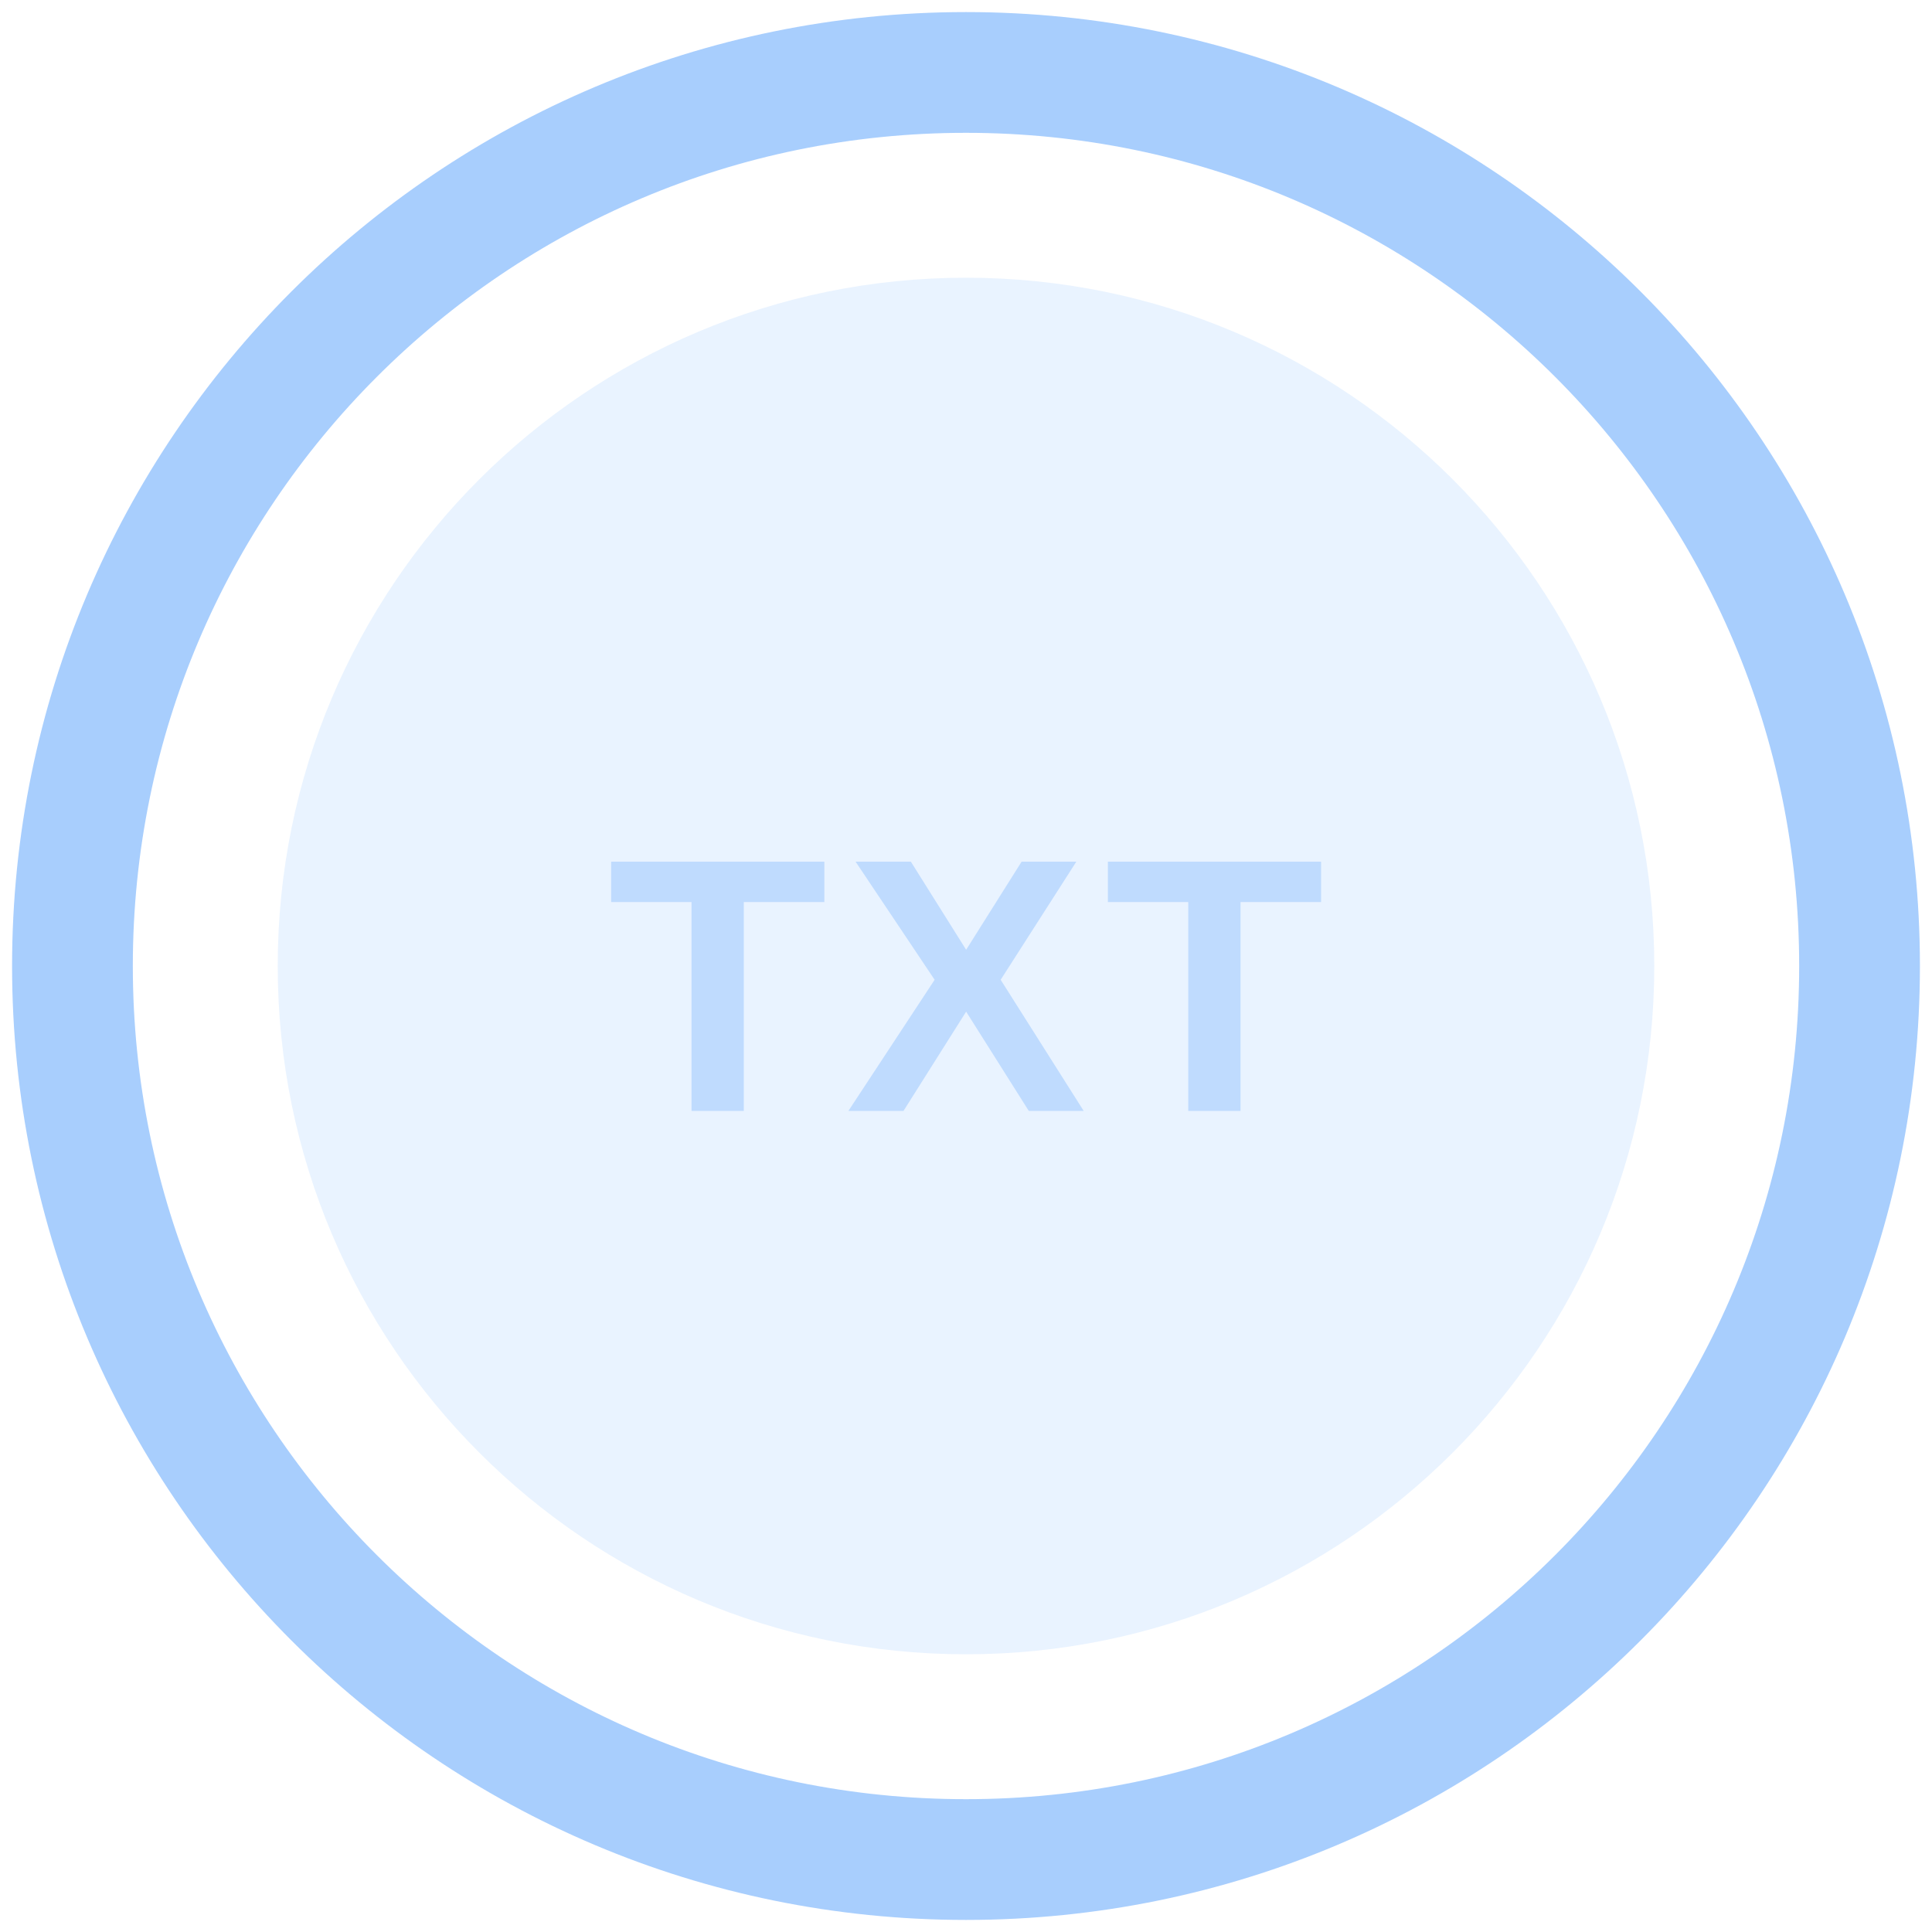
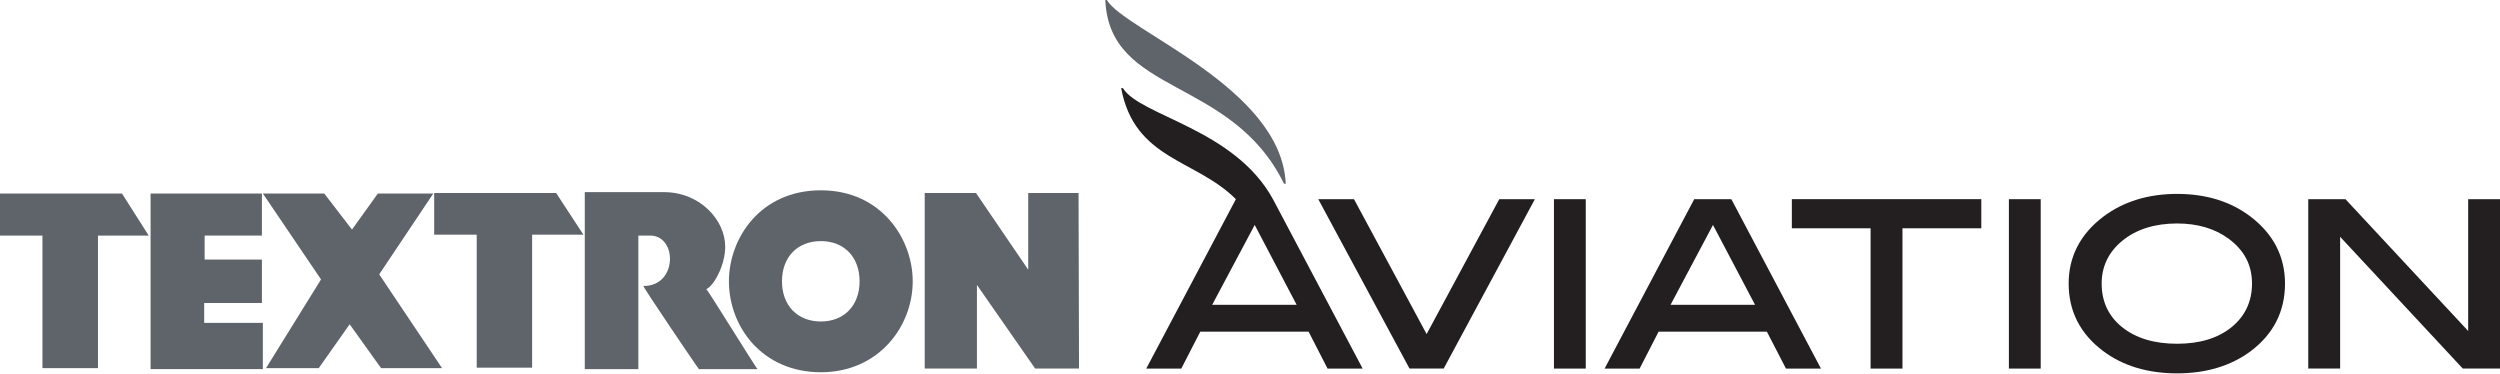
- <svg xmlns="http://www.w3.org/2000/svg" width="160" height="160" viewBox="0 0 160 160" fill="none">
-   <circle cx="80" cy="80" r="74" stroke="#60A5FA" stroke-opacity="0.55" stroke-width="10" />
-   <circle cx="80" cy="80" r="57" fill="#60A5FA" fill-opacity="0.14" />
-   <text x="80" y="92" text-anchor="middle" fill="#BFDBFE" font-family="Arial, Helvetica, sans-serif" font-size="30" font-weight="700" letter-spacing="1.4">
-     TXT
-   </text>
+ <svg xmlns="http://www.w3.org/2000/svg" viewBox="0 0 300 44.803" height="44.803" width="300" xml:space="preserve" id="svg10" version="1.1">
+   <defs id="defs14" />
+   <g transform="matrix(1.333333,0,0,-1.333333,-527.0248,207.4841)" id="g18">
+     <g transform="matrix(1.784123,0,0,1.784123,-309.9391,-95.67138)" id="g1031">
+       <g id="g28" transform="matrix(1.488959,0,0,1.488959,451.1033,140.8448)">
+         <path d="m 0,0 h -0.052 c 0.14,-3.245 4.268,-2.578 6.055,-6.225 H 6.061 C 5.921,-2.966 0.606,-1.035 0,0" style="fill:#5f636a;fill-opacity:1;fill-rule:nonzero;stroke:none" id="path30" />
+       </g>
+       <g id="g32" transform="matrix(1.488959,0,0,1.488959,401.4209,131.0835)">
+         <path d="m 0,0 h -4.132 v -1.426 h 1.438 v -4.49 h 1.881 v 4.49 h 1.72 z" style="fill:#5f636a;fill-opacity:1;fill-rule:evenodd;stroke:none" id="path34" />
+       </g>
+       <g id="g36" transform="matrix(1.488959,0,0,1.488959,408.5274,124.5576)">
+         <path d="m 0,0 h -1.987 v 0.673 h 1.955 v 1.472 h -1.94 v 0.813 h 1.94 V 4.382 H -3.803 V -1.566 H 0 Z" style="fill:#5f636a;fill-opacity:1;fill-rule:evenodd;stroke:none" id="path38" />
+       </g>
+       <g id="g40" transform="matrix(1.488959,0,0,1.488959,417.1266,131.0835)">
+         <path d="M 0,0 H -1.878 L -2.755,-1.222 -3.695,0 h -2.08 l 1.971,-2.911 -1.863,-3.005 h 1.786 l 1.047,1.486 1.064,-1.486 h 2.066 l -2.129,3.177 z" style="fill:#5f636a;fill-opacity:1;fill-rule:evenodd;stroke:none" id="path42" />
+       </g>
+       <g id="g44" transform="matrix(1.488959,0,0,1.488959,424.7675,131.1532)">
+         <path d="m 0,0 v -5.996 h 1.815 v 4.524 h 0.36 c 0.971,0.048 0.986,-1.722 -0.188,-1.707 -0.046,0 1.879,-2.831 1.879,-2.817 h 1.988 c -0.033,0 -1.707,2.724 -1.738,2.708 0.235,0.094 0.642,0.784 0.642,1.44 C 4.758,-0.955 3.913,0 2.678,0 Z" style="fill:#5f636a;fill-opacity:1;fill-rule:evenodd;stroke:none" id="path46" />
+       </g>
+       <g id="g48" transform="matrix(1.488959,0,0,1.488959,438.6303,126.6543)">
+         <path d="m 0,0 c 0,-0.813 -0.516,-1.361 -1.312,-1.361 -0.8,0 -1.317,0.548 -1.317,1.361 0,0.815 0.517,1.362 1.317,1.362 C -0.516,1.362 0,0.815 0,0 m 1.8,0 c 0,1.44 -1.063,3.083 -3.112,3.083 -2.052,0 -3.115,-1.627 -3.115,-3.083 0,-1.534 1.125,-3.081 3.115,-3.081 1.954,0 3.112,1.547 3.112,3.081" style="fill:#5f636a;fill-opacity:1;fill-rule:evenodd;stroke:none" id="path50" />
+       </g>
+       <g id="g52" transform="matrix(1.488959,0,0,1.488959,449.6761,131.1073)">
+         <path d="M 0,0 H -1.705 V -2.598 L -3.474,0 h -1.738 v -5.947 h 1.769 v 2.833 l 1.973,-2.833 h 1.486 z" style="fill:#5f636a;fill-opacity:1;fill-rule:evenodd;stroke:none" id="path54" />
+       </g>
+       <g id="g56" transform="matrix(1.488959,0,0,1.488959,423.3234,131.1073)">
+         <path d="m 0,0 h -4.132 v -1.41 h 1.441 v -4.506 h 1.877 v 4.506 h 1.737 z" style="fill:#5f636a;fill-opacity:1;fill-rule:evenodd;stroke:none" id="path58" />
+       </g>
+       <g id="g60" transform="matrix(1.488959,0,0,1.488959,456.4165,125.4685)">
+         <path d="M 0,0 1.441,2.706 2.862,0 Z M 2.059,3.579 C 0.752,5.968 -2.439,6.394 -3.023,7.34 h -0.06 C -2.63,4.907 -0.549,4.937 0.803,3.578 L -2.233,-2.16 h 1.187 l 0.643,1.25 h 3.67 l 0.642,-1.25 h 1.189 z" style="fill:#231f20;fill-opacity:1;fill-rule:nonzero;stroke:none" id="path62" />
+       </g>
+       <g id="g64" transform="matrix(1.488959,0,0,1.488959,479.539,125.4685)">
+         <path d="M 0,0 1.438,2.706 2.863,0 Z M 2.058,3.579 H 0.802 L -2.234,-2.16 h 1.187 l 0.642,1.25 H 3.264 L 3.91,-2.16 H 5.096 L 2.081,3.539 Z" style="fill:#231f20;fill-opacity:1;fill-rule:nonzero;stroke:none" id="path66" />
+       </g>
+       <g id="g68" transform="matrix(1.488959,0,0,1.488959,467.2347,123.9933)">
+         <path d="m 0,0 -2.461,4.57 h -1.21 L -0.58,-1.169 H 0.578 L 3.668,4.57 H 2.461 Z" style="fill:#231f20;fill-opacity:1;fill-rule:nonzero;stroke:none" id="path70" />
+       </g>
+       <path d="m 473.657,122.252 h 1.605 v 8.545 h -1.605 z" style="fill:#231f20;fill-opacity:1;fill-rule:nonzero;stroke:none;stroke-width:1.489" id="path72" />
+       <g id="g74" transform="matrix(1.488959,0,0,1.488959,485.6579,129.3288)">
+         <path d="m 0,0 h 2.668 v -4.753 h 1.08 V 0 H 6.419 V 0.987 H 0 Z" style="fill:#231f20;fill-opacity:1;fill-rule:nonzero;stroke:none" id="path76" />
+       </g>
+       <g id="g78" transform="matrix(1.488959,0,0,1.488959,507.8511,124.3499)">
+         <path d="m 0,0 c -0.46,-0.377 -1.083,-0.568 -1.852,-0.568 -0.777,0 -1.403,0.19 -1.868,0.566 -0.457,0.369 -0.689,0.865 -0.689,1.472 0,0.583 0.237,1.074 0.705,1.456 0.473,0.385 1.097,0.581 1.852,0.581 0.687,0 1.273,-0.171 1.736,-0.51 C 0.423,2.602 0.685,2.103 0.685,1.47 0.685,0.868 0.454,0.374 0,0 m 0.639,3.737 c -0.669,0.512 -1.507,0.772 -2.491,0.772 -0.981,0 -1.823,-0.26 -2.502,-0.772 -0.778,-0.589 -1.173,-1.352 -1.173,-2.267 0,-0.933 0.391,-1.699 1.158,-2.277 0.668,-0.506 1.515,-0.764 2.517,-0.764 0.989,0 1.829,0.256 2.499,0.756 0.767,0.579 1.156,1.347 1.156,2.285 0,0.915 -0.392,1.678 -1.164,2.267" style="fill:#231f20;fill-opacity:1;fill-rule:nonzero;stroke:none" id="path80" />
+       </g>
+       <g id="g82" transform="matrix(1.488959,0,0,1.488959,519.7759,130.7978)">
+         <path d="M 0,0 V -4.466 L -4.158,0 h -1.26 v -5.739 h 1.08 v 4.464 l 4.155,-4.464 H 1.078 V 0 Z" style="fill:#231f20;fill-opacity:1;fill-rule:nonzero;stroke:none" id="path84" />
+       </g>
+       <path d="m 496.607,122.252 h 1.605 v 8.545 h -1.605 z" style="fill:#231f20;fill-opacity:1;fill-rule:nonzero;stroke:none;stroke-width:1.489" id="path86" />
+     </g>
+   </g>
</svg>
